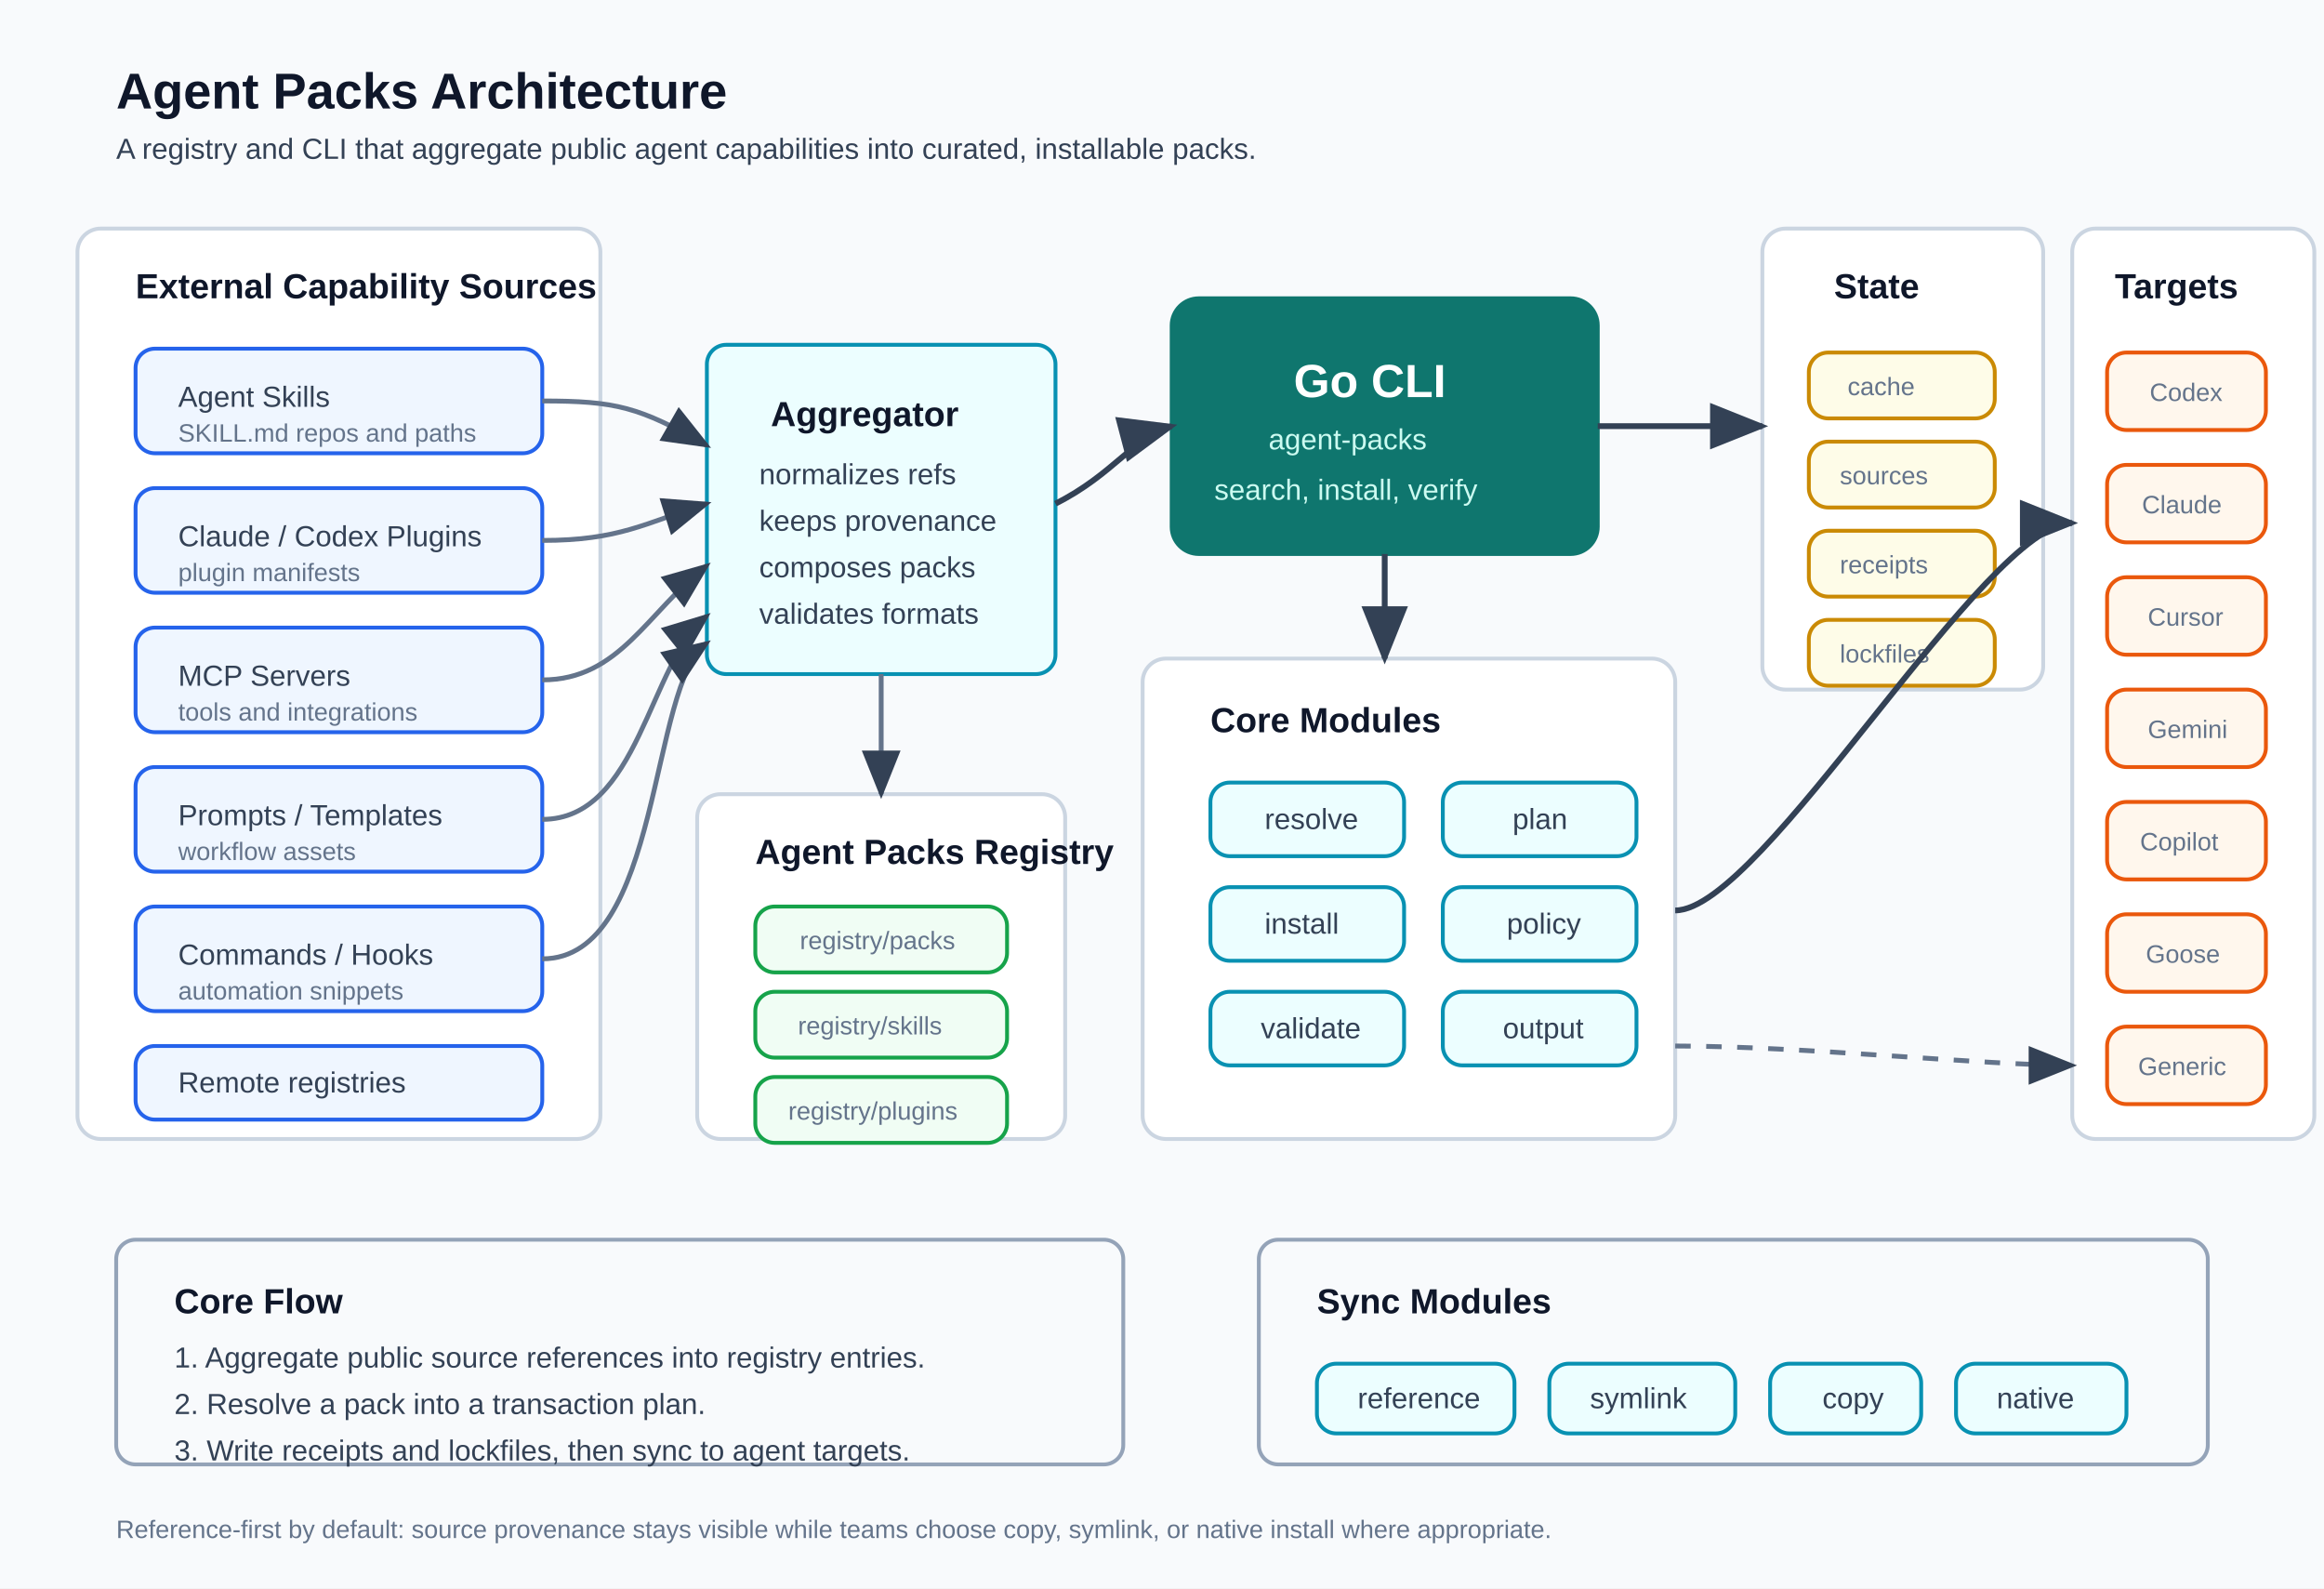
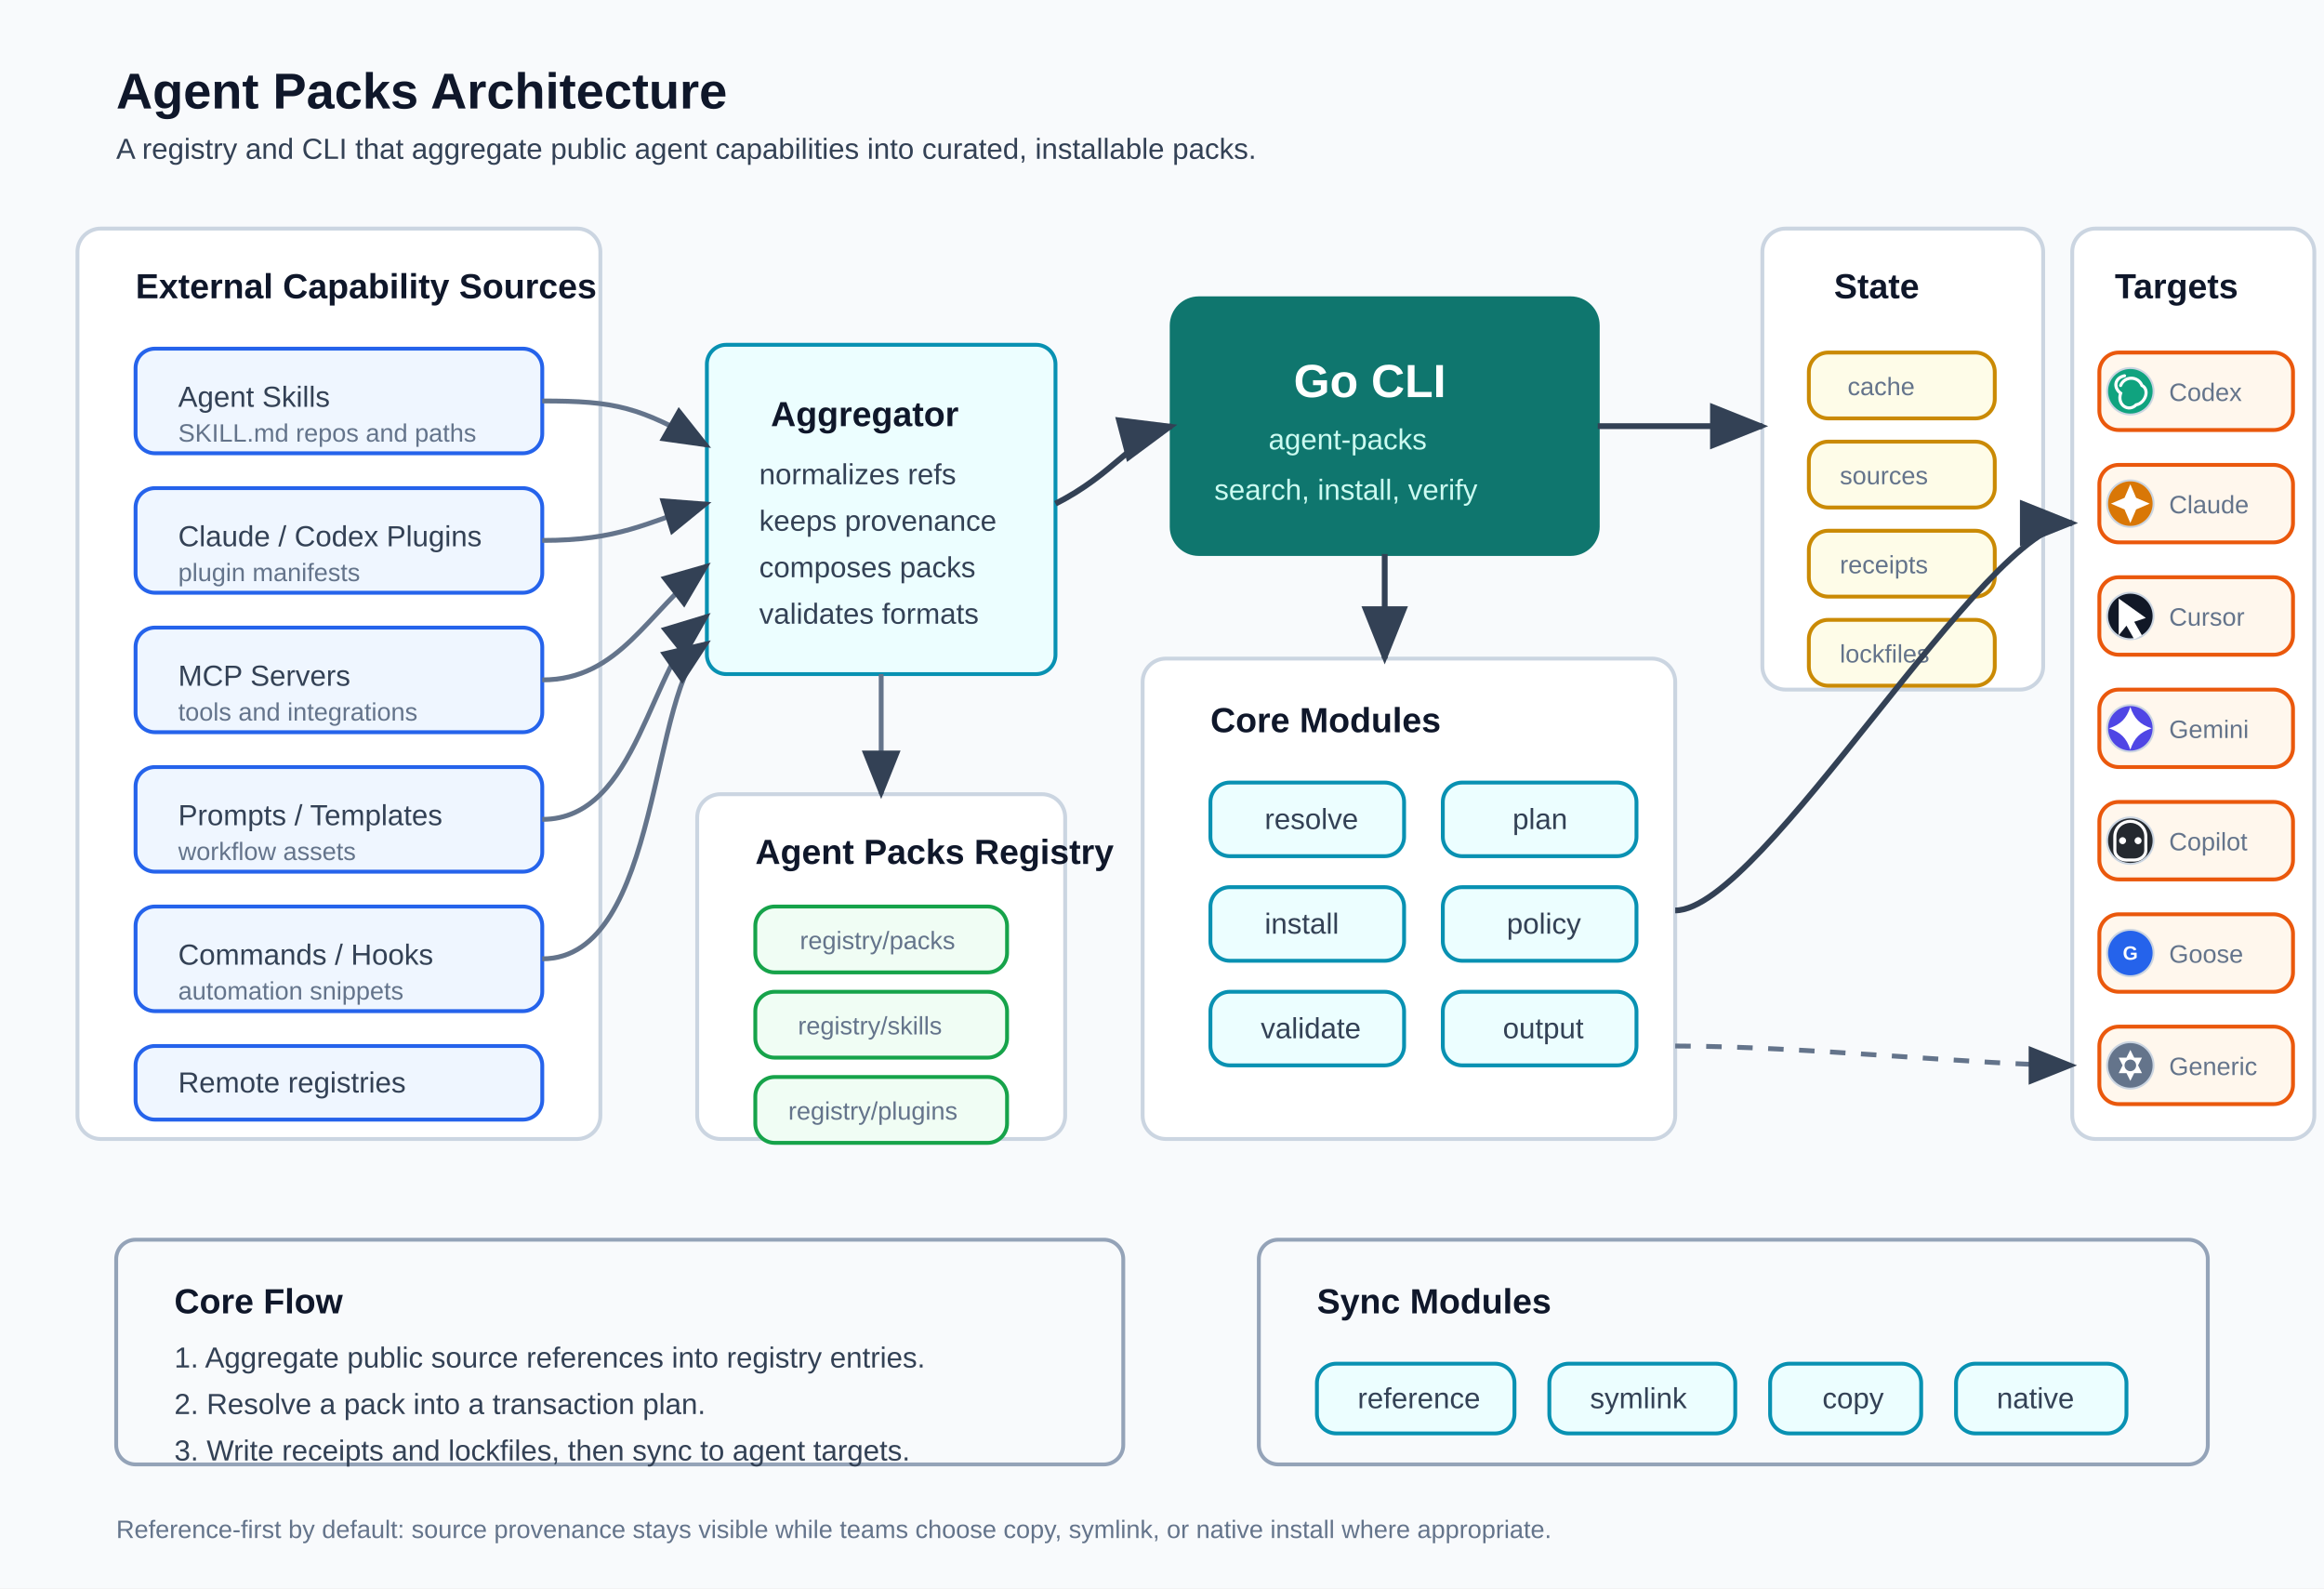
<svg xmlns="http://www.w3.org/2000/svg" width="1200" height="820" viewBox="0 0 1200 820" role="img" aria-labelledby="title desc">
  <defs>
    <style>
      .bg { fill: #f8fafc; }
      .panel { fill: #ffffff; stroke: #cbd5e1; stroke-width: 2; rx: 12; }
      .source { fill: #eff6ff; stroke: #2563eb; stroke-width: 2; rx: 10; }
      .registry { fill: #f0fdf4; stroke: #16a34a; stroke-width: 2; rx: 10; }
      .cli { fill: #0f766e; stroke: #0f766e; stroke-width: 2; rx: 14; }
      .state { fill: #fefce8; stroke: #ca8a04; stroke-width: 2; rx: 10; }
      .target { fill: #fff7ed; stroke: #ea580c; stroke-width: 2; rx: 10; }
+       .targetLogoBg { stroke: #cbd5e1; stroke-width: 1; }
+       .logoGlyph { fill: #ffffff; font: 700 10px Arial, sans-serif; text-anchor: middle; dominant-baseline: central; }
      .module { fill: #ecfeff; stroke: #0891b2; stroke-width: 2; rx: 10; }
      .flow { fill: #f8fafc; stroke: #94a3b8; stroke-width: 2; rx: 10; }
      .title { fill: #0f172a; font: 700 26px Arial, sans-serif; }
      .label { fill: #0f172a; font: 700 18px Arial, sans-serif; }
      .small { fill: #334155; font: 15px Arial, sans-serif; }
      .tiny { fill: #64748b; font: 13px Arial, sans-serif; }
      .whiteTitle { fill: #ffffff; font: 700 24px Arial, sans-serif; }
      .whiteSmall { fill: #ccfbf1; font: 15px Arial, sans-serif; }
      .arrow { stroke: #334155; stroke-width: 3; fill: none; marker-end: url(#arrowhead); }
      .softArrow { stroke: #64748b; stroke-width: 2.5; fill: none; marker-end: url(#arrowhead); }
      .dash { stroke: #64748b; stroke-width: 2.5; stroke-dasharray: 8 8; fill: none; marker-end: url(#arrowhead); }
    </style>
    <marker id="arrowhead" markerWidth="10" markerHeight="8" refX="9" refY="4" orient="auto">
      <path d="M0,0 L10,4 L0,8 Z" fill="#334155" />
    </marker>
  </defs>
  <rect class="bg" width="1200" height="820" />
  <text x="60" y="56" class="title">Agent Packs Architecture</text>
  <text x="60" y="82" class="small">A registry and CLI that aggregate public agent capabilities into curated, installable packs.</text>
  <rect x="40" y="118" width="270" height="470" class="panel" />
  <text x="70" y="154" class="label">External Capability Sources</text>
  <rect x="70" y="180" width="210" height="54" class="source" />
  <text x="92" y="210" class="small">Agent Skills</text>
  <text x="92" y="228" class="tiny">SKILL.md repos and paths</text>
  <rect x="70" y="252" width="210" height="54" class="source" />
  <text x="92" y="282" class="small">Claude / Codex Plugins</text>
  <text x="92" y="300" class="tiny">plugin manifests</text>
  <rect x="70" y="324" width="210" height="54" class="source" />
  <text x="92" y="354" class="small">MCP Servers</text>
  <text x="92" y="372" class="tiny">tools and integrations</text>
  <rect x="70" y="396" width="210" height="54" class="source" />
  <text x="92" y="426" class="small">Prompts / Templates</text>
  <text x="92" y="444" class="tiny">workflow assets</text>
  <rect x="70" y="468" width="210" height="54" class="source" />
  <text x="92" y="498" class="small">Commands / Hooks</text>
  <text x="92" y="516" class="tiny">automation snippets</text>
  <rect x="70" y="540" width="210" height="38" class="source" />
  <text x="92" y="564" class="small">Remote registries</text>
  <rect x="365" y="178" width="180" height="170" class="module" />
  <text x="398" y="220" class="label">Aggregator</text>
  <text x="392" y="250" class="small">normalizes refs</text>
  <text x="392" y="274" class="small">keeps provenance</text>
  <text x="392" y="298" class="small">composes packs</text>
  <text x="392" y="322" class="small">validates formats</text>
  <rect x="360" y="410" width="190" height="178" class="panel" />
  <text x="390" y="446" class="label">Agent Packs Registry</text>
  <rect x="390" y="468" width="130" height="34" class="registry" />
  <text x="413" y="490" class="tiny">registry/packs</text>
  <rect x="390" y="512" width="130" height="34" class="registry" />
  <text x="412" y="534" class="tiny">registry/skills</text>
  <rect x="390" y="556" width="130" height="34" class="registry" />
  <text x="407" y="578" class="tiny">registry/plugins</text>
  <rect x="605" y="154" width="220" height="132" class="cli" />
  <text x="668" y="205" class="whiteTitle">Go CLI</text>
  <text x="655" y="232" class="whiteSmall">agent-packs</text>
  <text x="627" y="258" class="whiteSmall">search, install, verify</text>
  <rect x="590" y="340" width="275" height="248" class="panel" />
  <text x="625" y="378" class="label">Core Modules</text>
  <rect x="625" y="404" width="100" height="38" class="module" />
  <text x="653" y="428" class="small">resolve</text>
  <rect x="745" y="404" width="100" height="38" class="module" />
  <text x="781" y="428" class="small">plan</text>
  <rect x="625" y="458" width="100" height="38" class="module" />
  <text x="653" y="482" class="small">install</text>
  <rect x="745" y="458" width="100" height="38" class="module" />
  <text x="778" y="482" class="small">policy</text>
  <rect x="625" y="512" width="100" height="38" class="module" />
  <text x="651" y="536" class="small">validate</text>
  <rect x="745" y="512" width="100" height="38" class="module" />
  <text x="776" y="536" class="small">output</text>
  <rect x="910" y="118" width="145" height="238" class="panel" />
  <text x="947" y="154" class="label">State</text>
  <rect x="934" y="182" width="96" height="34" class="state" />
  <text x="954" y="204" class="tiny">cache</text>
  <rect x="934" y="228" width="96" height="34" class="state" />
  <text x="950" y="250" class="tiny">sources</text>
  <rect x="934" y="274" width="96" height="34" class="state" />
  <text x="950" y="296" class="tiny">receipts</text>
  <rect x="934" y="320" width="96" height="34" class="state" />
  <text x="950" y="342" class="tiny">lockfiles</text>
  <rect x="1070" y="118" width="125" height="470" class="panel" />
  <text x="1092" y="154" class="label">Targets</text>
-   <rect x="1088" y="182" width="82" height="40" class="target" />
-   <text x="1110" y="207" class="tiny">Codex</text>
-   <rect x="1088" y="240" width="82" height="40" class="target" />
-   <text x="1106" y="265" class="tiny">Claude</text>
-   <rect x="1088" y="298" width="82" height="40" class="target" />
-   <text x="1109" y="323" class="tiny">Cursor</text>
-   <rect x="1088" y="356" width="82" height="40" class="target" />
-   <text x="1109" y="381" class="tiny">Gemini</text>
-   <rect x="1088" y="414" width="82" height="40" class="target" />
-   <text x="1105" y="439" class="tiny">Copilot</text>
-   <rect x="1088" y="472" width="82" height="40" class="target" />
-   <text x="1108" y="497" class="tiny">Goose</text>
-   <rect x="1088" y="530" width="82" height="40" class="target" />
-   <text x="1104" y="555" class="tiny">Generic</text>
+   <g aria-label="Codex target">
+     <rect x="1084" y="182" width="100" height="40" class="target" />
+     <circle cx="1100" cy="202" r="12" fill="#10a37f" class="targetLogoBg" />
+     <path d="M1095 199 C1097 194, 1104 194, 1106 199 C1110 201, 1108 208, 1103 209 C1099 213, 1093 209, 1095 203 C1091 200, 1092 195, 1097 194" fill="none" stroke="#ffffff" stroke-width="1.6" stroke-linecap="round" />
+     <text x="1120" y="207" class="tiny">Codex</text>
+   </g>
+   <g aria-label="Claude target">
+     <rect x="1084" y="240" width="100" height="40" class="target" />
+     <circle cx="1100" cy="260" r="12" fill="#d97706" class="targetLogoBg" />
+     <path d="M1100 250 L1103 257 L1110 260 L1103 263 L1100 270 L1097 263 L1090 260 L1097 257 Z" fill="#ffffff" />
+     <text x="1120" y="265" class="tiny">Claude</text>
+   </g>
+   <g aria-label="Cursor target">
+     <rect x="1084" y="298" width="100" height="40" class="target" />
+     <circle cx="1100" cy="318" r="12" fill="#111827" class="targetLogoBg" />
+     <path d="M1094 309 L1108 319 L1102 321 L1106 328 L1102 330 L1098 323 L1094 328 Z" fill="#ffffff" />
+     <text x="1120" y="323" class="tiny">Cursor</text>
+   </g>
+   <g aria-label="Gemini target">
+     <rect x="1084" y="356" width="100" height="40" class="target" />
+     <circle cx="1100" cy="376" r="12" fill="#4f46e5" class="targetLogoBg" />
+     <path d="M1100 365 C1102 371, 1105 374, 1111 376 C1105 378, 1102 381, 1100 387 C1098 381, 1095 378, 1089 376 C1095 374, 1098 371, 1100 365 Z" fill="#ffffff" />
+     <text x="1120" y="381" class="tiny">Gemini</text>
+   </g>
+   <g aria-label="Copilot target">
+     <rect x="1084" y="414" width="100" height="40" class="target" />
+     <circle cx="1100" cy="434" r="12" fill="#24292f" class="targetLogoBg" />
+     <path d="M1092 432 C1092 427, 1096 424, 1100 424 C1104 424, 1108 427, 1108 432 L1108 439 C1108 442, 1105 444, 1102 444 L1098 444 C1095 444, 1092 442, 1092 439 Z" fill="none" stroke="#ffffff" stroke-width="1.6" />
+     <circle cx="1096" cy="434" r="1.8" fill="#ffffff" />
+     <circle cx="1104" cy="434" r="1.8" fill="#ffffff" />
+     <text x="1120" y="439" class="tiny">Copilot</text>
+   </g>
+   <g aria-label="Goose target">
+     <rect x="1084" y="472" width="100" height="40" class="target" />
+     <circle cx="1100" cy="492" r="12" fill="#2563eb" class="targetLogoBg" />
+     <text x="1100" y="492" class="logoGlyph">G</text>
+     <text x="1120" y="497" class="tiny">Goose</text>
+   </g>
+   <g aria-label="Generic target">
+     <rect x="1084" y="530" width="100" height="40" class="target" />
+     <circle cx="1100" cy="550" r="12" fill="#64748b" class="targetLogoBg" />
+     <path d="M1100 542 L1102 546 L1106 546 L1104 550 L1106 554 L1102 554 L1100 558 L1098 554 L1094 554 L1096 550 L1094 546 L1098 546 Z" fill="#ffffff" />
+     <circle cx="1100" cy="550" r="3" fill="#64748b" />
+     <text x="1120" y="555" class="tiny">Generic</text>
+   </g>
  <path class="softArrow" d="M280 207 C318 207, 330 210, 365 230" />
  <path class="softArrow" d="M280 279 C320 279, 333 270, 365 260" />
  <path class="softArrow" d="M280 351 C320 351, 334 316, 365 292" />
  <path class="softArrow" d="M280 423 C330 423, 335 342, 365 318" />
  <path class="softArrow" d="M280 495 C342 495, 335 353, 365 332" />
  <path class="softArrow" d="M455 348 L455 410" />
  <path class="arrow" d="M545 260 C575 245, 586 225, 605 220" />
  <path class="arrow" d="M715 286 L715 340" />
  <path class="arrow" d="M825 220 C870 220, 882 220, 910 220" />
  <path class="arrow" d="M865 470 C910 470, 1025 270, 1070 270" />
  <path class="dash" d="M865 540 C930 540, 1025 550, 1070 550" />
  <rect x="60" y="640" width="520" height="116" class="flow" />
  <text x="90" y="678" class="label">Core Flow</text>
  <text x="90" y="706" class="small">1. Aggregate public source references into registry entries.</text>
  <text x="90" y="730" class="small">2. Resolve a pack into a transaction plan.</text>
  <text x="90" y="754" class="small">3. Write receipts and lockfiles, then sync to agent targets.</text>
  <rect x="650" y="640" width="490" height="116" class="flow" />
  <text x="680" y="678" class="label">Sync Modules</text>
  <rect x="680" y="704" width="102" height="36" class="module" />
  <text x="701" y="727" class="small">reference</text>
  <rect x="800" y="704" width="96" height="36" class="module" />
  <text x="821" y="727" class="small">symlink</text>
  <rect x="914" y="704" width="78" height="36" class="module" />
  <text x="941" y="727" class="small">copy</text>
  <rect x="1010" y="704" width="88" height="36" class="module" />
  <text x="1031" y="727" class="small">native</text>
  <text x="60" y="794" class="tiny">Reference-first by default: source provenance stays visible while teams choose copy, symlink, or native install where appropriate.</text>
</svg>
